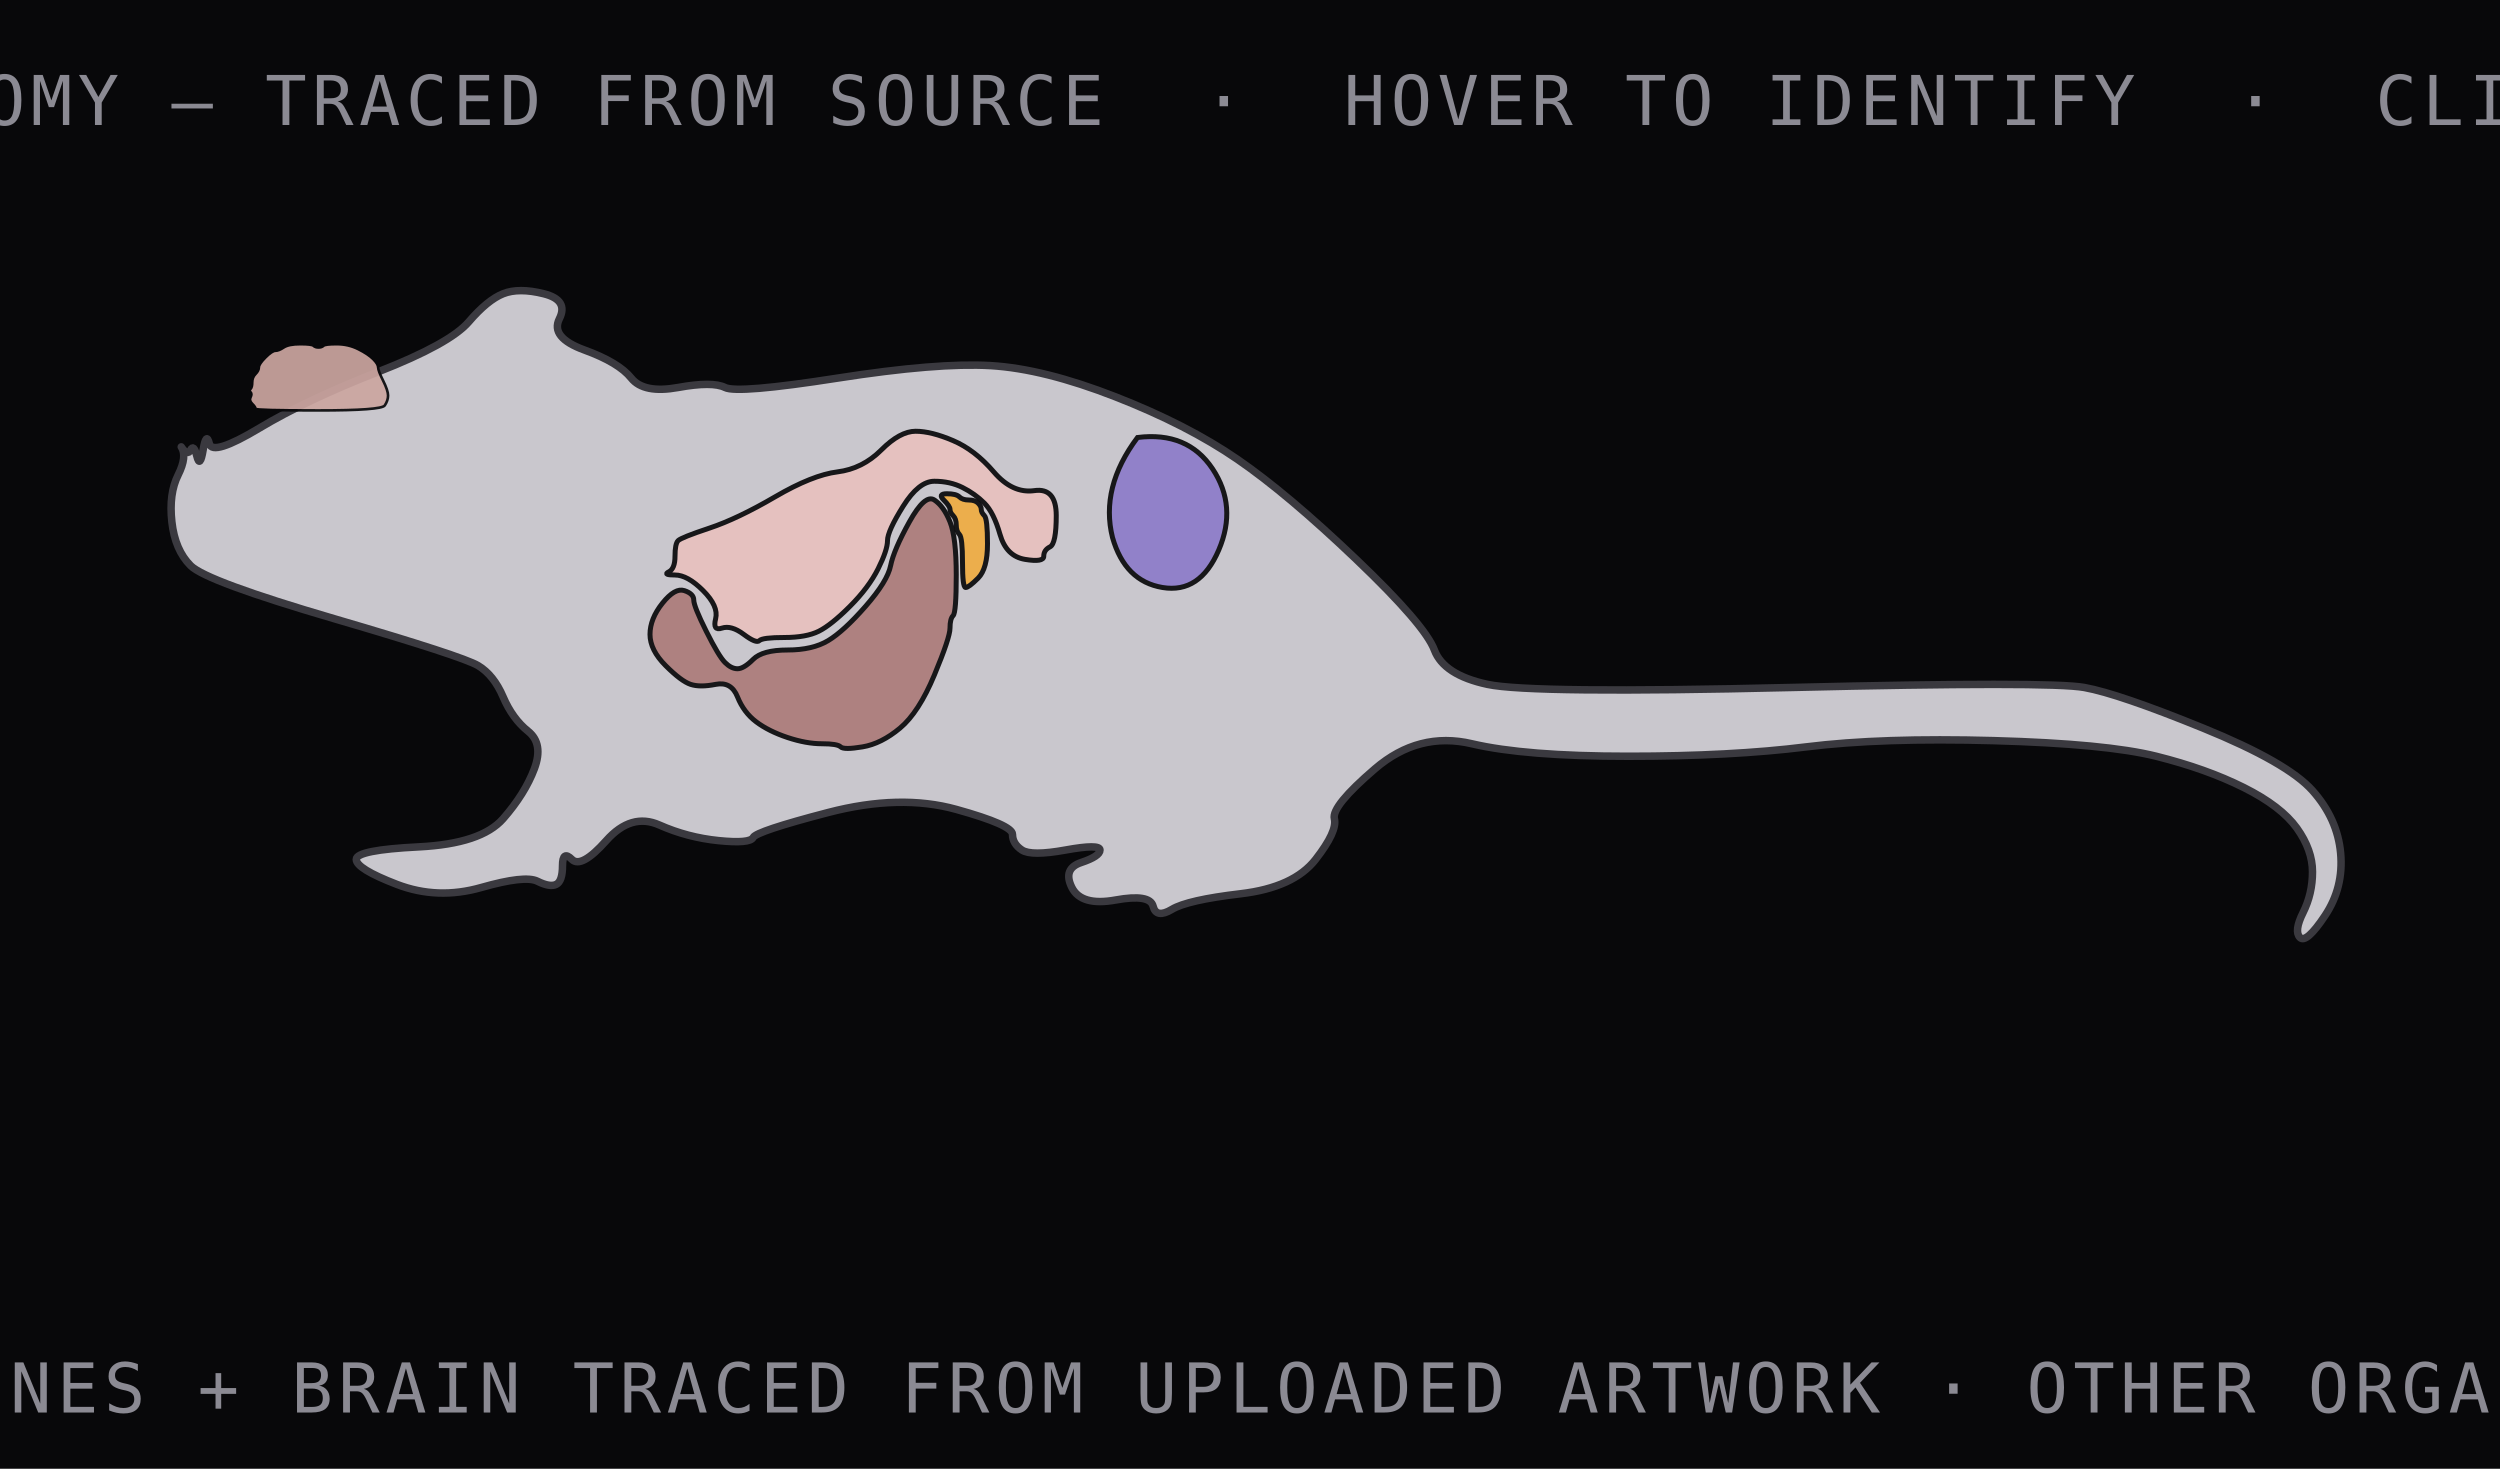
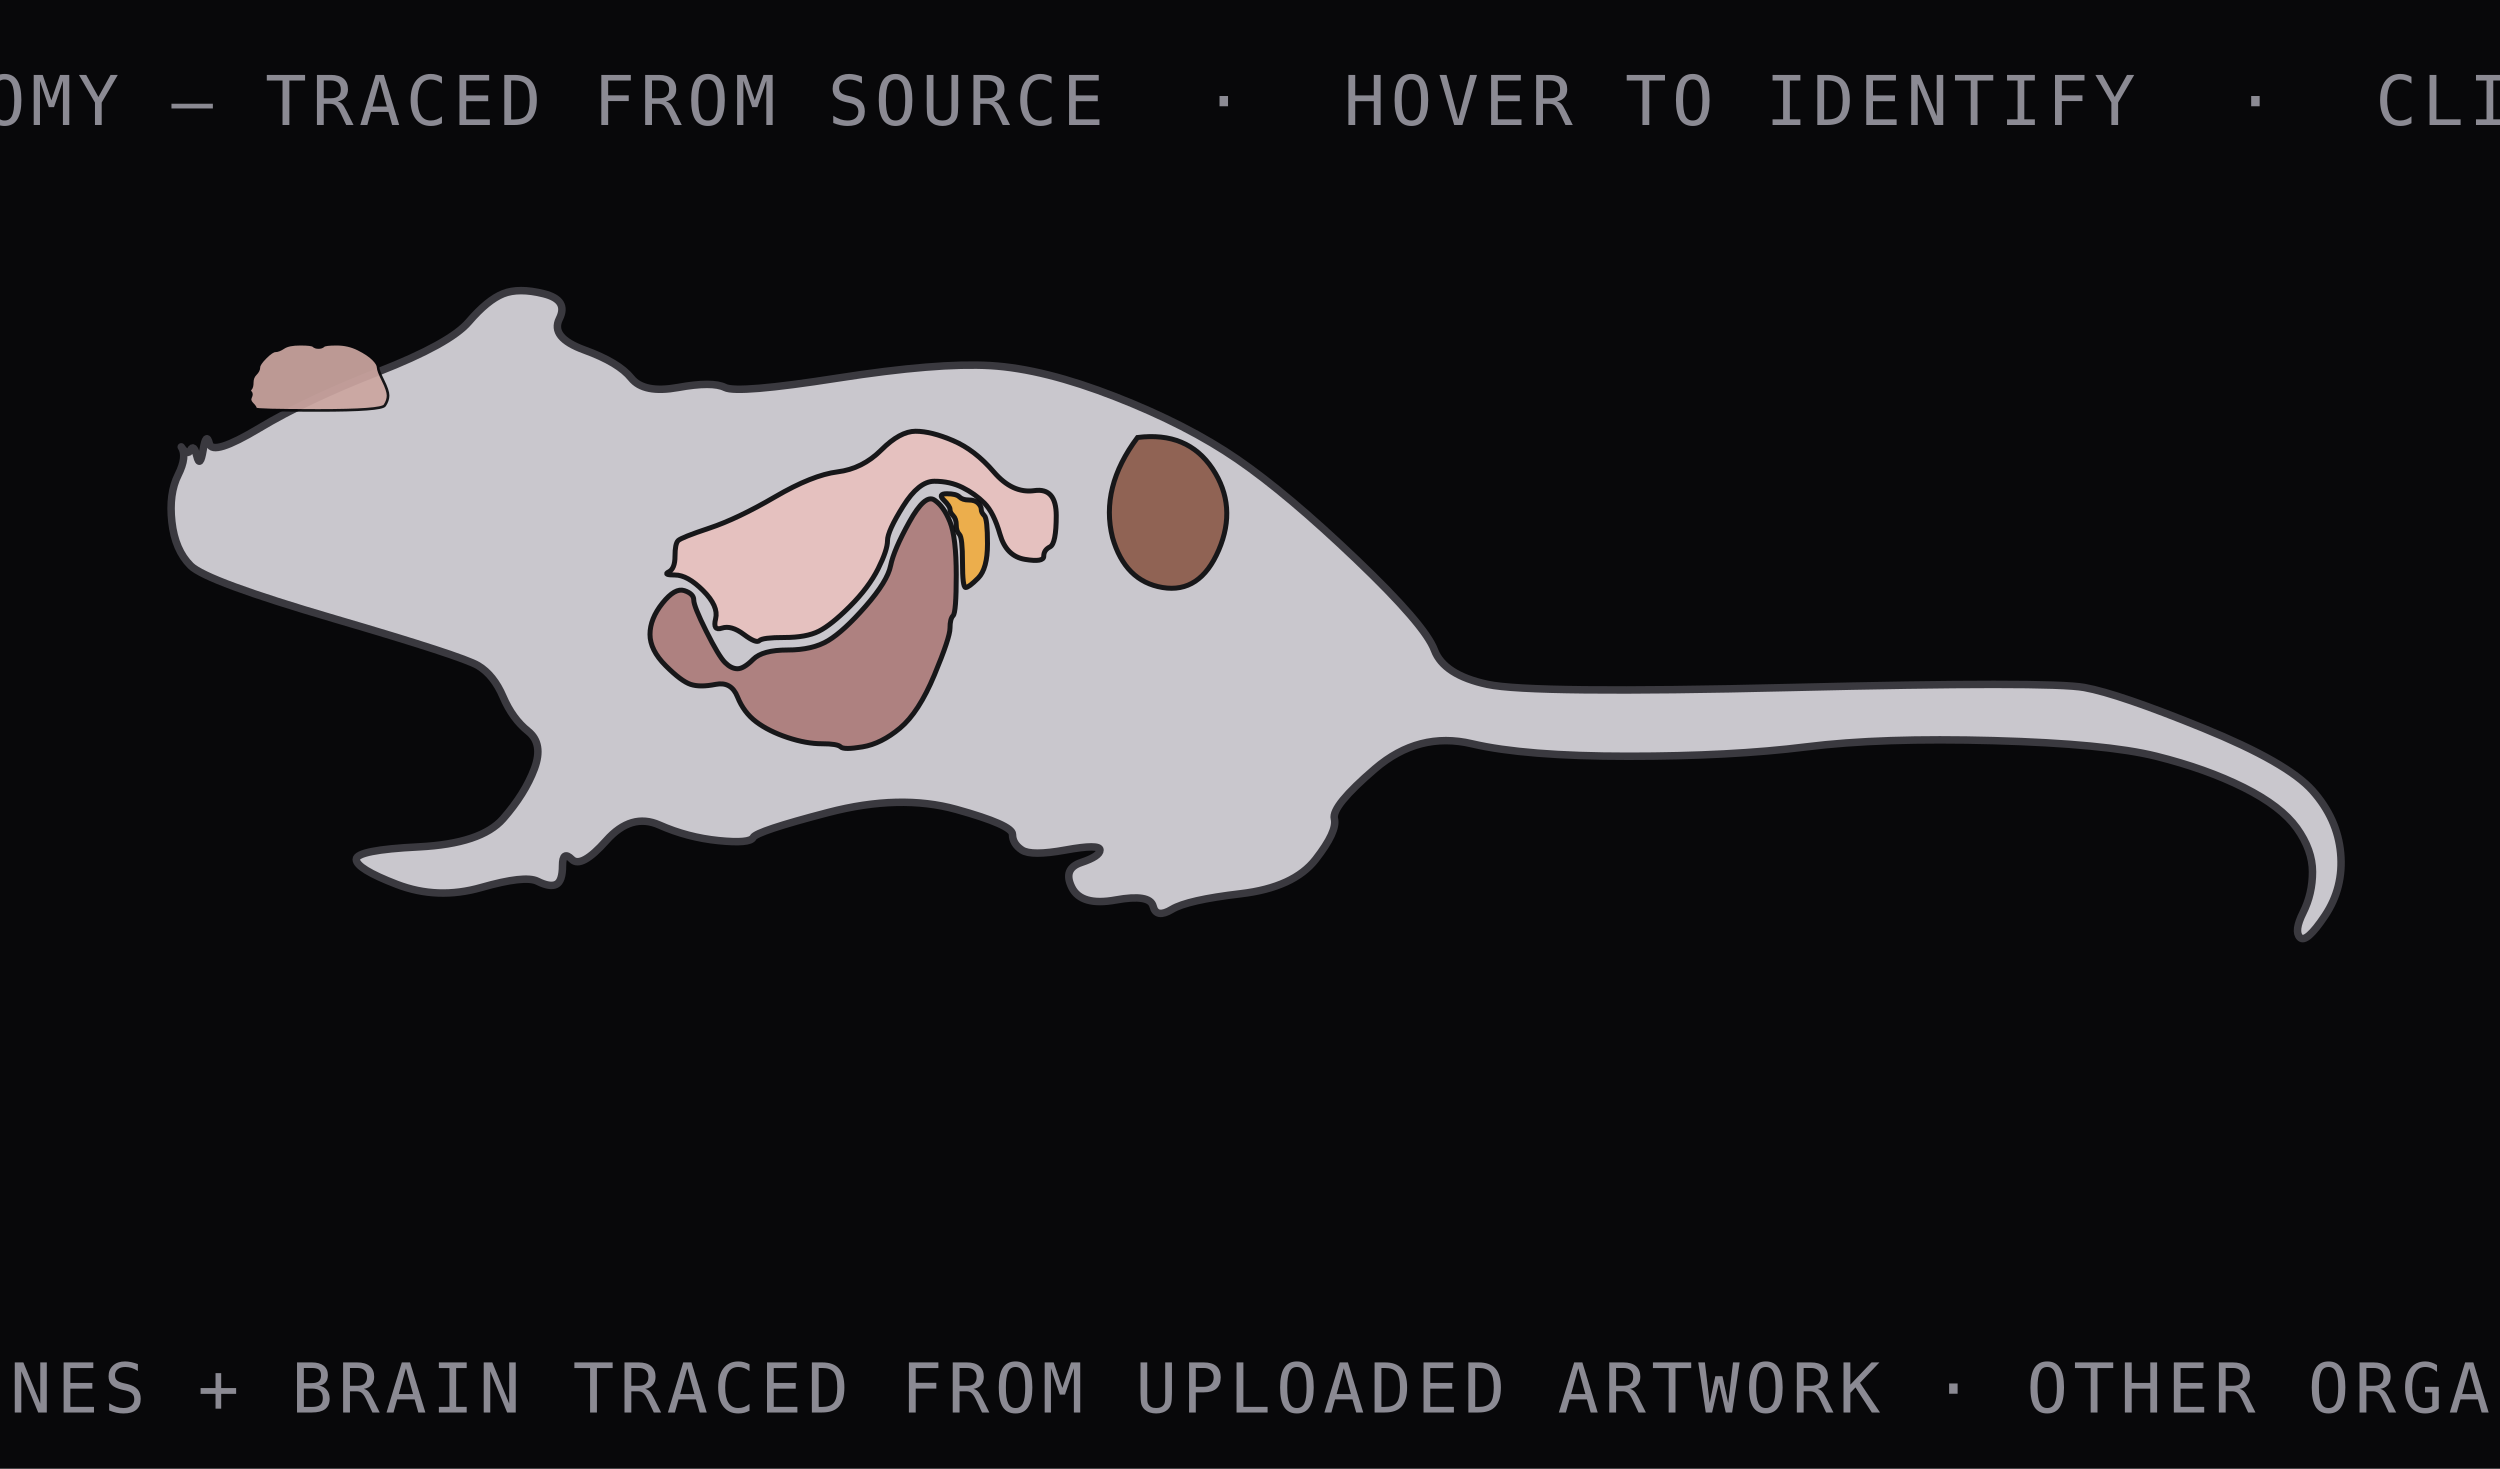
<svg xmlns="http://www.w3.org/2000/svg" viewBox="0 0 400 235" font-family="'IBM Plex Mono', monospace">
  <defs>
    <style>
      .bg { fill:#08080a; }
      .caption { fill:#8B8A93; font-size:11px; letter-spacing:.08em; }
      .caption .accent { fill:#E39BB8; }

      .silhouette { fill:#c9c7cd; stroke:#3a393f; stroke-width:1.2; }

      .organ { stroke:#08080a; stroke-width:0.8; cursor:pointer; opacity:0.92; transform-box: fill-box; transform-origin: center; transition: transform .15s ease, opacity .15s, filter .15s; }
      .organ-group:hover .organ { opacity:1; filter:brightness(1.35) saturate(1.25); transform: scale(1.12); }

      .tooltip { opacity:0; pointer-events:none; transition:opacity .15s ease; }
      .organ-group:hover .tooltip { opacity:1; }
      .tooltip rect { fill:#111114; stroke:#333238; stroke-width:0.6; rx:2.5; }
      .tooltip text { fill:#ECEAE6; font-size:7.5px; font-weight:500; }
      .tooltip .sub { fill:#8B8A93; font-size:5.5px; letter-spacing:.04em; }
    </style>
  </defs>
  <rect class="bg" x="0" y="0" width="400" height="235" />
  <text x="200" y="20" text-anchor="middle" class="caption" font-size="10" letter-spacing="0.16em">
    <tspan class="accent">◆</tspan>  MOUSE ANATOMY — TRACED FROM SOURCE  ·  HOVER TO IDENTIFY  ·  CLICK TO EXPLORE
  </text>
  <g transform="translate(20,40)">
    <path class="silhouette" d="M 9.0,31.5 Q 10.0,33.0 8.5,36.0 Q 7.0,39.0 7.5,43.5 Q 8.0,48.0 10.5,50.5 Q 13.0,53.0 33.5,59.0 Q 54.0,65.0 56.5,66.5 Q 59.0,68.0 60.5,71.5 Q 62.0,75.0 64.5,77.0 Q 67.0,79.0 65.5,83.0 Q 64.0,87.0 60.5,91.0 Q 57.0,95.0 47.0,95.5 Q 37.0,96.0 37.0,97.5 Q 37.0,99.0 43.5,101.5 Q 50.0,104.0 57.0,102.0 Q 64.0,100.0 66.0,101.0 Q 68.0,102.0 69.0,101.5 Q 70.0,101.0 70.0,98.5 Q 70.0,96.0 71.5,97.5 Q 73.0,99.0 77.0,94.5 Q 81.0,90.0 85.5,92.0 Q 90.0,94.0 95.0,94.5 Q 100.0,95.0 100.5,94.0 Q 101.0,93.0 112.5,90.0 Q 124.0,87.0 133.0,89.5 Q 142.0,92.0 142.0,93.5 Q 142.0,95.0 143.5,96.0 Q 145.0,97.0 150.5,96.0 Q 156.0,95.0 156.0,96.0 Q 156.0,97.0 153.0,98.0 Q 150.0,99.0 151.5,102.0 Q 153.0,105.0 158.5,104.0 Q 164.0,103.0 164.5,105.0 Q 165.0,107.0 167.5,105.5 Q 170.0,104.0 178.5,103.0 Q 187.0,102.0 190.5,97.5 Q 194.0,93.0 193.5,91.0 Q 193.0,89.0 200.0,83.0 Q 207.0,77.0 215.5,79.0 Q 224.0,81.0 240.5,81.0 Q 257.0,81.0 269.0,79.5 Q 281.0,78.0 299.0,78.5 Q 317.0,79.0 325.0,81.0 Q 333.0,83.0 339.0,86.0 Q 345.0,89.0 347.5,92.5 Q 350.0,96.0 350.0,99.5 Q 350.0,103.0 348.5,106.0 Q 347.0,109.0 348.0,110.0 Q 349.0,111.0 352.0,106.5 Q 355.0,102.0 354.5,96.5 Q 354.0,91.0 350.0,86.5 Q 346.0,82.0 332.5,76.5 Q 319.0,71.0 313.5,70.0 Q 308.0,69.0 266.5,70.0 Q 225.0,71.0 218.0,69.5 Q 211.0,68.0 209.5,64.0 Q 208.0,60.0 197.0,49.5 Q 186.0,39.0 178.0,33.5 Q 170.0,28.0 158.5,23.5 Q 147.0,19.0 138.5,18.5 Q 130.0,18.0 114.0,20.5 Q 98.0,23.0 96.0,22.0 Q 94.0,21.0 88.5,22.0 Q 83.0,23.0 81.0,20.5 Q 79.0,18.0 73.5,16.0 Q 68.0,14.0 69.5,11.0 Q 71.0,8.0 67.0,7.0 Q 63.0,6.0 60.5,7.0 Q 58.0,8.0 55.0,11.5 Q 52.0,15.0 40.5,19.5 Q 29.0,24.0 21.5,28.5 Q 14.0,33.0 13.5,31.0 Q 13.0,29.0 12.5,32.0 Q 12.0,35.0 11.5,33.0 Q 11.0,31.0 10.5,32.0 Q 10.0,33.0 9.0,31.5 Q 8.0,30.0 9.0,31.5 Z" />
    <a href="organ-data.html#intestines" target="_blank">
      <g class="organ-group" data-organ="intestines">
        <path class="organ" fill="#e7c0be" d="M 145.5,38.5 Q 142.0,39.0 139.0,35.5 Q 136.0,32.0 132.5,30.5 Q 129.0,29.0 126.5,29.0 Q 124.0,29.0 121.0,32.0 Q 118.0,35.0 114.0,35.5 Q 110.0,36.0 104.0,39.5 Q 98.0,43.0 93.5,44.5 Q 89.0,46.0 88.5,46.5 Q 88.0,47.0 88.0,49.0 Q 88.0,51.0 87.0,51.5 Q 86.0,52.0 88.0,52.0 Q 90.0,52.0 92.5,54.5 Q 95.0,57.0 94.5,59.0 Q 94.0,61.0 95.5,60.5 Q 97.0,60.0 99.0,61.5 Q 101.0,63.0 101.5,62.5 Q 102.0,62.0 105.5,62.0 Q 109.0,62.0 111.0,61.0 Q 113.0,60.0 116.0,57.0 Q 119.0,54.0 120.5,51.0 Q 122.0,48.0 122.0,46.5 Q 122.0,45.0 124.5,41.0 Q 127.0,37.0 129.5,37.0 Q 132.0,37.0 134.0,38.0 Q 136.0,39.0 137.5,40.5 Q 139.0,42.0 140.0,45.5 Q 141.0,49.0 144.0,49.5 Q 147.0,50.0 147.0,49.0 Q 147.0,48.0 148.0,47.5 Q 149.0,47.0 149.0,42.5 Q 149.0,38.0 145.5,38.5 Z" />
        <g class="tooltip" transform="translate(116,12)">
          <rect x="-27" y="-11" width="54" height="18" rx="2.5" />
          <text x="0" y="-1" text-anchor="middle">Intestines</text>
          <text x="0" y="6" text-anchor="middle" class="sub">DIGESTIVE</text>
        </g>
      </g>
    </a>
    <a href="organ-data.html#spleen" target="_blank">
      <g class="organ-group" data-organ="spleen">
-         <path class="organ" fill="#8C7BC9" d="M162,30 Q170,29 174,35 Q178,41 175,48 Q172,55 166,54 Q160,53 158,46 Q156,38 162,30 Z" />
+         <path class="organ" fill="#8B5A4A" d="M162,30 Q170,29 174,35 Q178,41 175,48 Q172,55 166,54 Q160,53 158,46 Q156,38 162,30 Z" />
        <g class="tooltip" transform="translate(196,36)">
          <rect x="-15" y="-11" width="52" height="18" rx="2.5" />
          <text x="0" y="-1" text-anchor="middle">Spleen</text>
          <text x="0" y="6" text-anchor="middle" class="sub">LYMPHOID</text>
        </g>
      </g>
    </a>
    <a href="organ-data.html#liver" target="_blank">
      <g class="organ-group" data-organ="liver">
        <path class="organ" fill="#ab7b7a" d="M 129.5,40.0 Q 128.0,39.0 125.5,43.5 Q 123.0,48.0 122.5,50.5 Q 122.0,53.0 118.5,57.0 Q 115.0,61.0 112.5,62.5 Q 110.0,64.0 106.0,64.0 Q 102.0,64.0 100.5,65.5 Q 99.0,67.0 98.0,67.0 Q 97.0,67.0 96.0,66.0 Q 95.0,65.0 93.0,61.0 Q 91.0,57.0 91.0,56.0 Q 91.0,55.0 89.5,54.5 Q 88.0,54.0 86.0,56.5 Q 84.0,59.0 84.0,61.5 Q 84.0,64.0 86.5,66.5 Q 89.0,69.0 90.5,69.5 Q 92.0,70.0 94.5,69.5 Q 97.0,69.0 98.0,71.5 Q 99.0,74.0 101.0,75.5 Q 103.0,77.0 106.0,78.0 Q 109.0,79.0 111.5,79.0 Q 114.0,79.0 114.5,79.5 Q 115.0,80.0 118.0,79.5 Q 121.0,79.0 124.0,76.5 Q 127.0,74.0 129.5,68.0 Q 132.0,62.0 132.0,60.5 Q 132.0,59.0 132.5,58.5 Q 133.0,58.0 133.0,52.0 Q 133.0,46.0 132.0,43.5 Q 131.0,41.0 129.5,40.0 Z" />
        <g class="tooltip" transform="translate(100,96)">
          <rect x="-24" y="-11" width="48" height="18" rx="2.5" />
          <text x="0" y="-1" text-anchor="middle">Liver</text>
          <text x="0" y="6" text-anchor="middle" class="sub">METABOLIC</text>
        </g>
      </g>
    </a>
    <a href="organ-data.html#pancreas" target="_blank">
      <g class="organ-group" data-organ="pancreas">
        <path class="organ" fill="#efab41" d="M 131.0,40.0 Q 132.0,41.0 132.0,41.5 Q 132.0,42.0 132.5,42.5 Q 133.0,43.0 133.0,44.0 Q 133.0,45.0 133.5,45.5 Q 134.0,46.0 134.0,50.0 Q 134.0,54.0 134.5,54.0 Q 135.0,54.0 136.5,52.5 Q 138.0,51.0 138.0,47.0 Q 138.0,43.0 137.5,42.5 Q 137.0,42.0 137.0,41.5 Q 137.0,41.0 136.5,40.5 Q 136.0,40.0 135.0,40.0 Q 134.0,40.0 133.5,39.5 Q 133.0,39.0 131.5,39.0 Q 130.0,39.0 131.0,40.0 Z" />
        <g class="tooltip" transform="translate(162,42)">
          <rect x="-30" y="-11" width="60" height="18" rx="2.5" />
          <text x="0" y="-1" text-anchor="middle">Pancreas</text>
          <text x="0" y="6" text-anchor="middle" class="sub">ENDOCRINE</text>
        </g>
      </g>
    </a>
    <a href="organ-data.html#brain" target="_blank">
      <g class="organ-group" data-organ="brain">
        <path class="organ" fill="#cba5a0" transform="translate(14,5) scale(0.53)" d="M 11.5,33.5 Q 12.0,34.0 11.5,35.0 Q 11.0,36.0 12.0,37.0 Q 13.0,38.0 13.0,38.5 Q 13.0,39.0 32.0,39.0 Q 51.0,39.0 52.0,37.5 Q 53.0,36.0 53.0,34.5 Q 53.0,33.0 51.5,30.0 Q 50.0,27.0 50.0,26.0 Q 50.0,25.0 48.5,23.5 Q 47.0,22.0 44.0,20.5 Q 41.0,19.0 37.5,19.0 Q 34.0,19.0 33.5,19.5 Q 33.0,20.0 32.0,20.0 Q 31.0,20.0 30.5,19.5 Q 30.0,19.0 26.5,19.0 Q 23.0,19.0 21.5,20.0 Q 20.0,21.0 19.0,21.0 Q 18.0,21.0 16.0,23.0 Q 14.0,25.0 14.0,26.0 Q 14.0,27.0 13.0,28.0 Q 12.0,29.0 12.0,30.5 Q 12.0,32.0 11.5,32.5 Q 11.0,33.0 11.5,33.5 Z" />
        <g class="tooltip" transform="translate(29,-10)">
          <rect x="-22" y="-11" width="44" height="18" rx="2.5" />
          <text x="0" y="-1" text-anchor="middle">Brain</text>
          <text x="0" y="6" text-anchor="middle" class="sub">CNS</text>
        </g>
      </g>
    </a>
  </g>
  <text x="200" y="226" text-anchor="middle" class="caption" font-size="8">
    SILHOUETTE + LIVER + PANCREAS + INTESTINES + BRAIN TRACED FROM UPLOADED ARTWORK · OTHER ORGANS NOT DISTINCTLY ILLUSTRATED IN SOURCE
  </text>
</svg>
